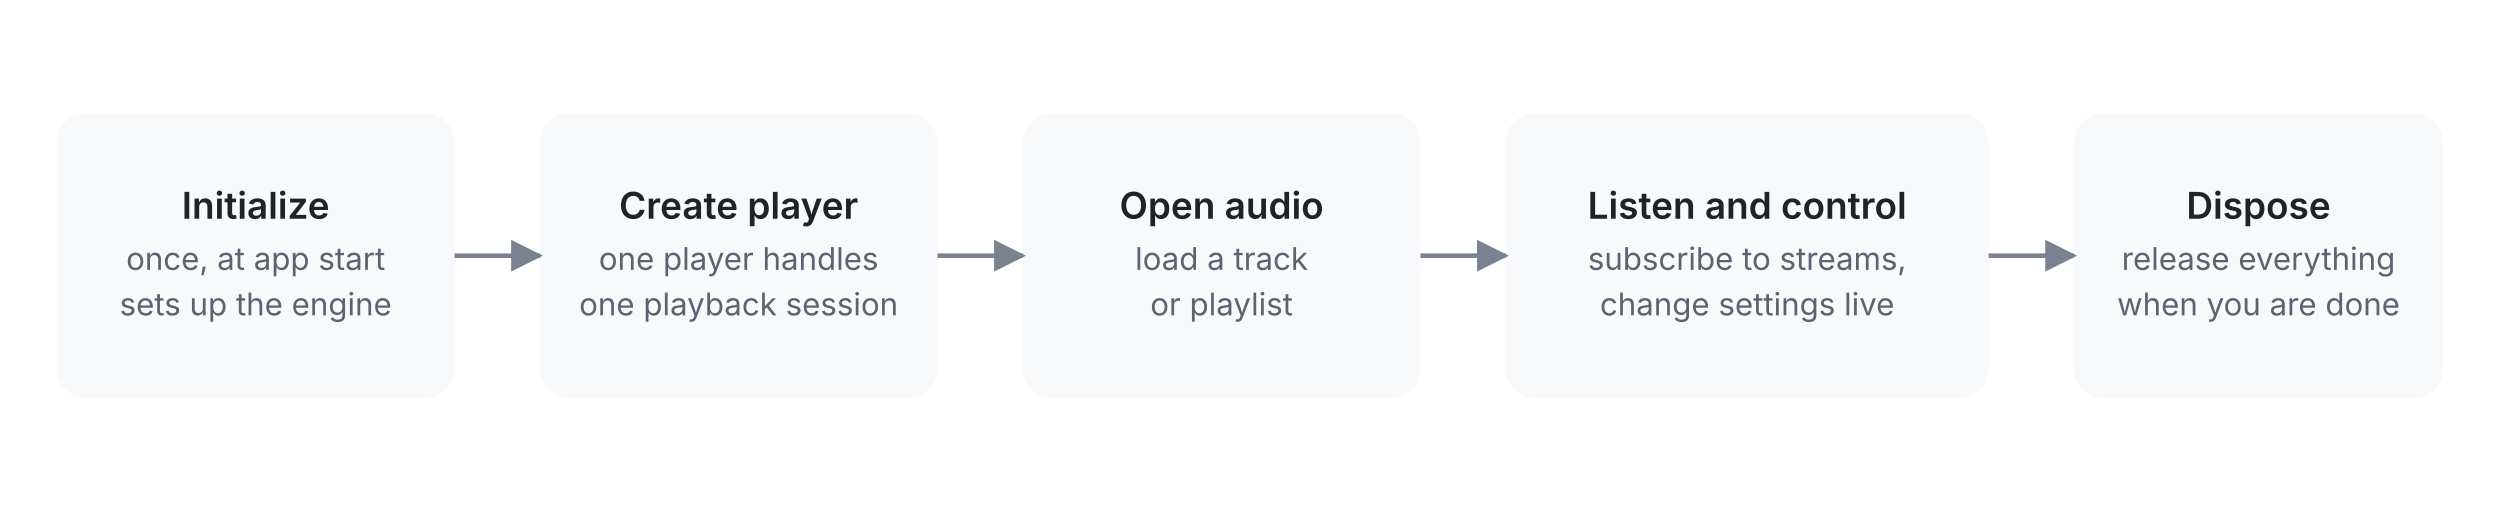
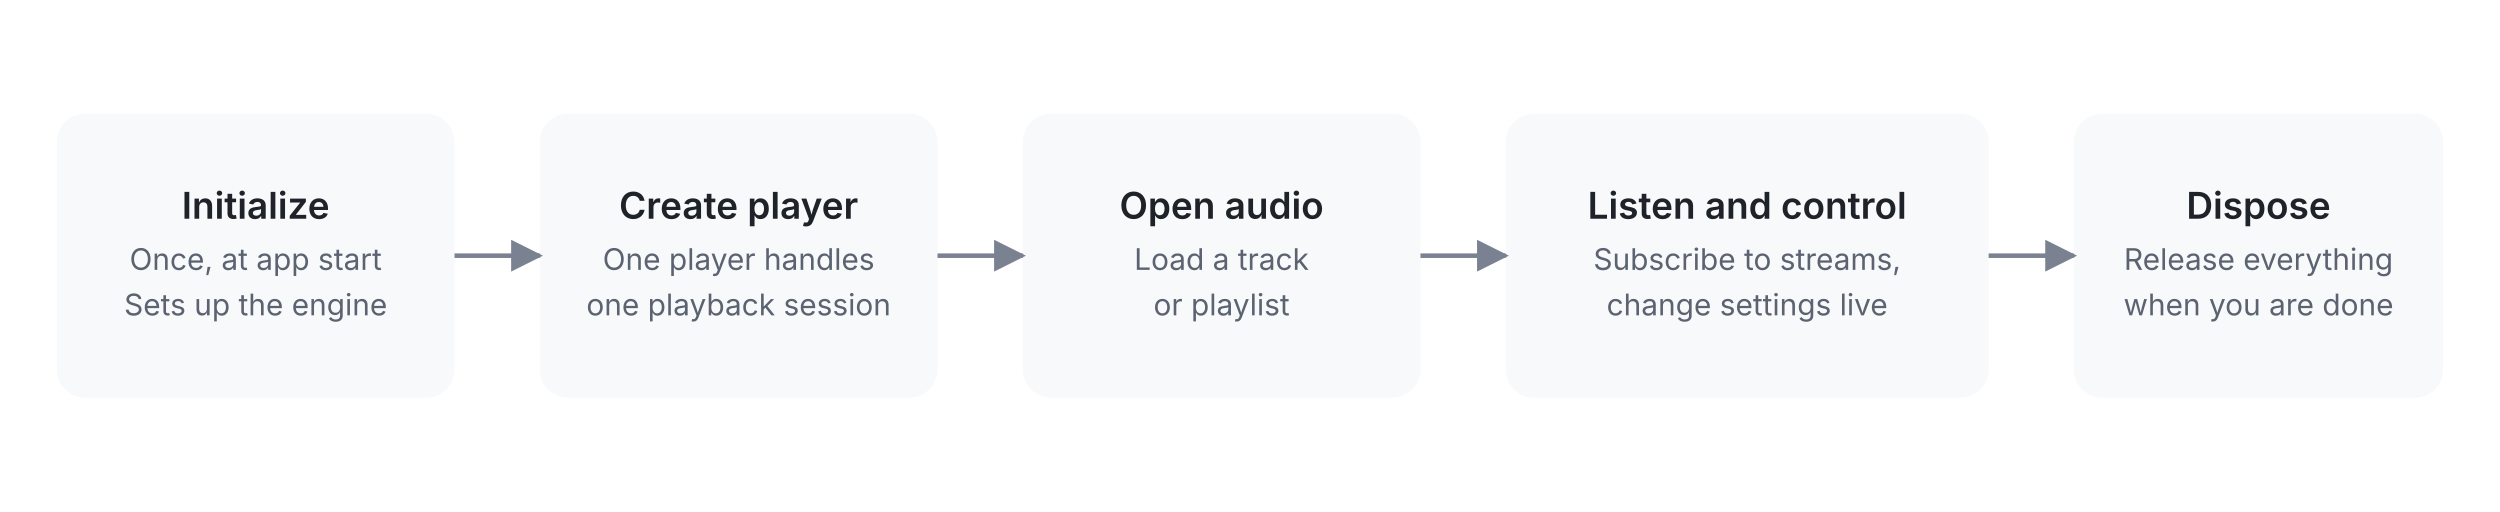
<svg xmlns="http://www.w3.org/2000/svg" viewBox="0 0 880 180" font-family="system-ui, -apple-system, sans-serif" font-size="13" role="img" aria-label="Player lifecycle">
  <defs>
    <marker id="arrow" viewBox="0 0 10 10" refX="9" refY="5" markerWidth="7" markerHeight="7" orient="auto-start-reverse">
      <path d="M0,0 L10,5 L0,10 z" fill="#7a8190" />
    </marker>
  </defs>
  <style>
    rect      { fill: #f8f9fb; rx: 10; ry: 10; }
    .title    { font-weight: 600; fill: #1e2329; }
-     .subtitle { font-size: 11px; fill: #5b6371; }
+     .subtitle { font-size: 10.5px; fill: #5b6371; }
    .arrow    { stroke: #7a8190; stroke-width: 1.6; fill: none; marker-end: url(#arrow); }
  </style>
  <rect x="20" y="40" width="140" height="100" />
  <text class="title" x="90" y="77" text-anchor="middle">Initialize</text>
-   <text class="subtitle" x="90" y="95" text-anchor="middle">once, at app start</text>
-   <text class="subtitle" x="90" y="111" text-anchor="middle">sets up the engine</text>
+   <text class="subtitle" x="90" y="95" text-anchor="middle">Once, at app start</text>
+   <text class="subtitle" x="90" y="111" text-anchor="middle">Sets up the engine</text>
  <rect x="190" y="40" width="140" height="100" />
  <text class="title" x="260" y="77" text-anchor="middle">Create player</text>
-   <text class="subtitle" x="260" y="95" text-anchor="middle">one player handles</text>
+   <text class="subtitle" x="260" y="95" text-anchor="middle">One player handles</text>
  <text class="subtitle" x="260" y="111" text-anchor="middle">one playback session</text>
  <rect x="360" y="40" width="140" height="100" />
  <text class="title" x="430" y="77" text-anchor="middle">Open audio</text>
-   <text class="subtitle" x="430" y="95" text-anchor="middle">load a track</text>
+   <text class="subtitle" x="430" y="95" text-anchor="middle">Load a track</text>
  <text class="subtitle" x="430" y="111" text-anchor="middle">or playlist</text>
  <rect x="530" y="40" width="170" height="100" />
  <text class="title" x="615" y="77" text-anchor="middle">Listen and control</text>
-   <text class="subtitle" x="615" y="95" text-anchor="middle">subscribe to streams,</text>
+   <text class="subtitle" x="615" y="95" text-anchor="middle">Subscribe to streams,</text>
  <text class="subtitle" x="615" y="111" text-anchor="middle">change settings live</text>
  <rect x="730" y="40" width="130" height="100" />
  <text class="title" x="795" y="77" text-anchor="middle">Dispose</text>
-   <text class="subtitle" x="795" y="95" text-anchor="middle">release everything</text>
+   <text class="subtitle" x="795" y="95" text-anchor="middle">Release everything</text>
  <text class="subtitle" x="795" y="111" text-anchor="middle">when you are done</text>
  <path class="arrow" d="M160,90 L190,90" />
  <path class="arrow" d="M330,90 L360,90" />
  <path class="arrow" d="M500,90 L530,90" />
  <path class="arrow" d="M700,90 L730,90" />
</svg>
